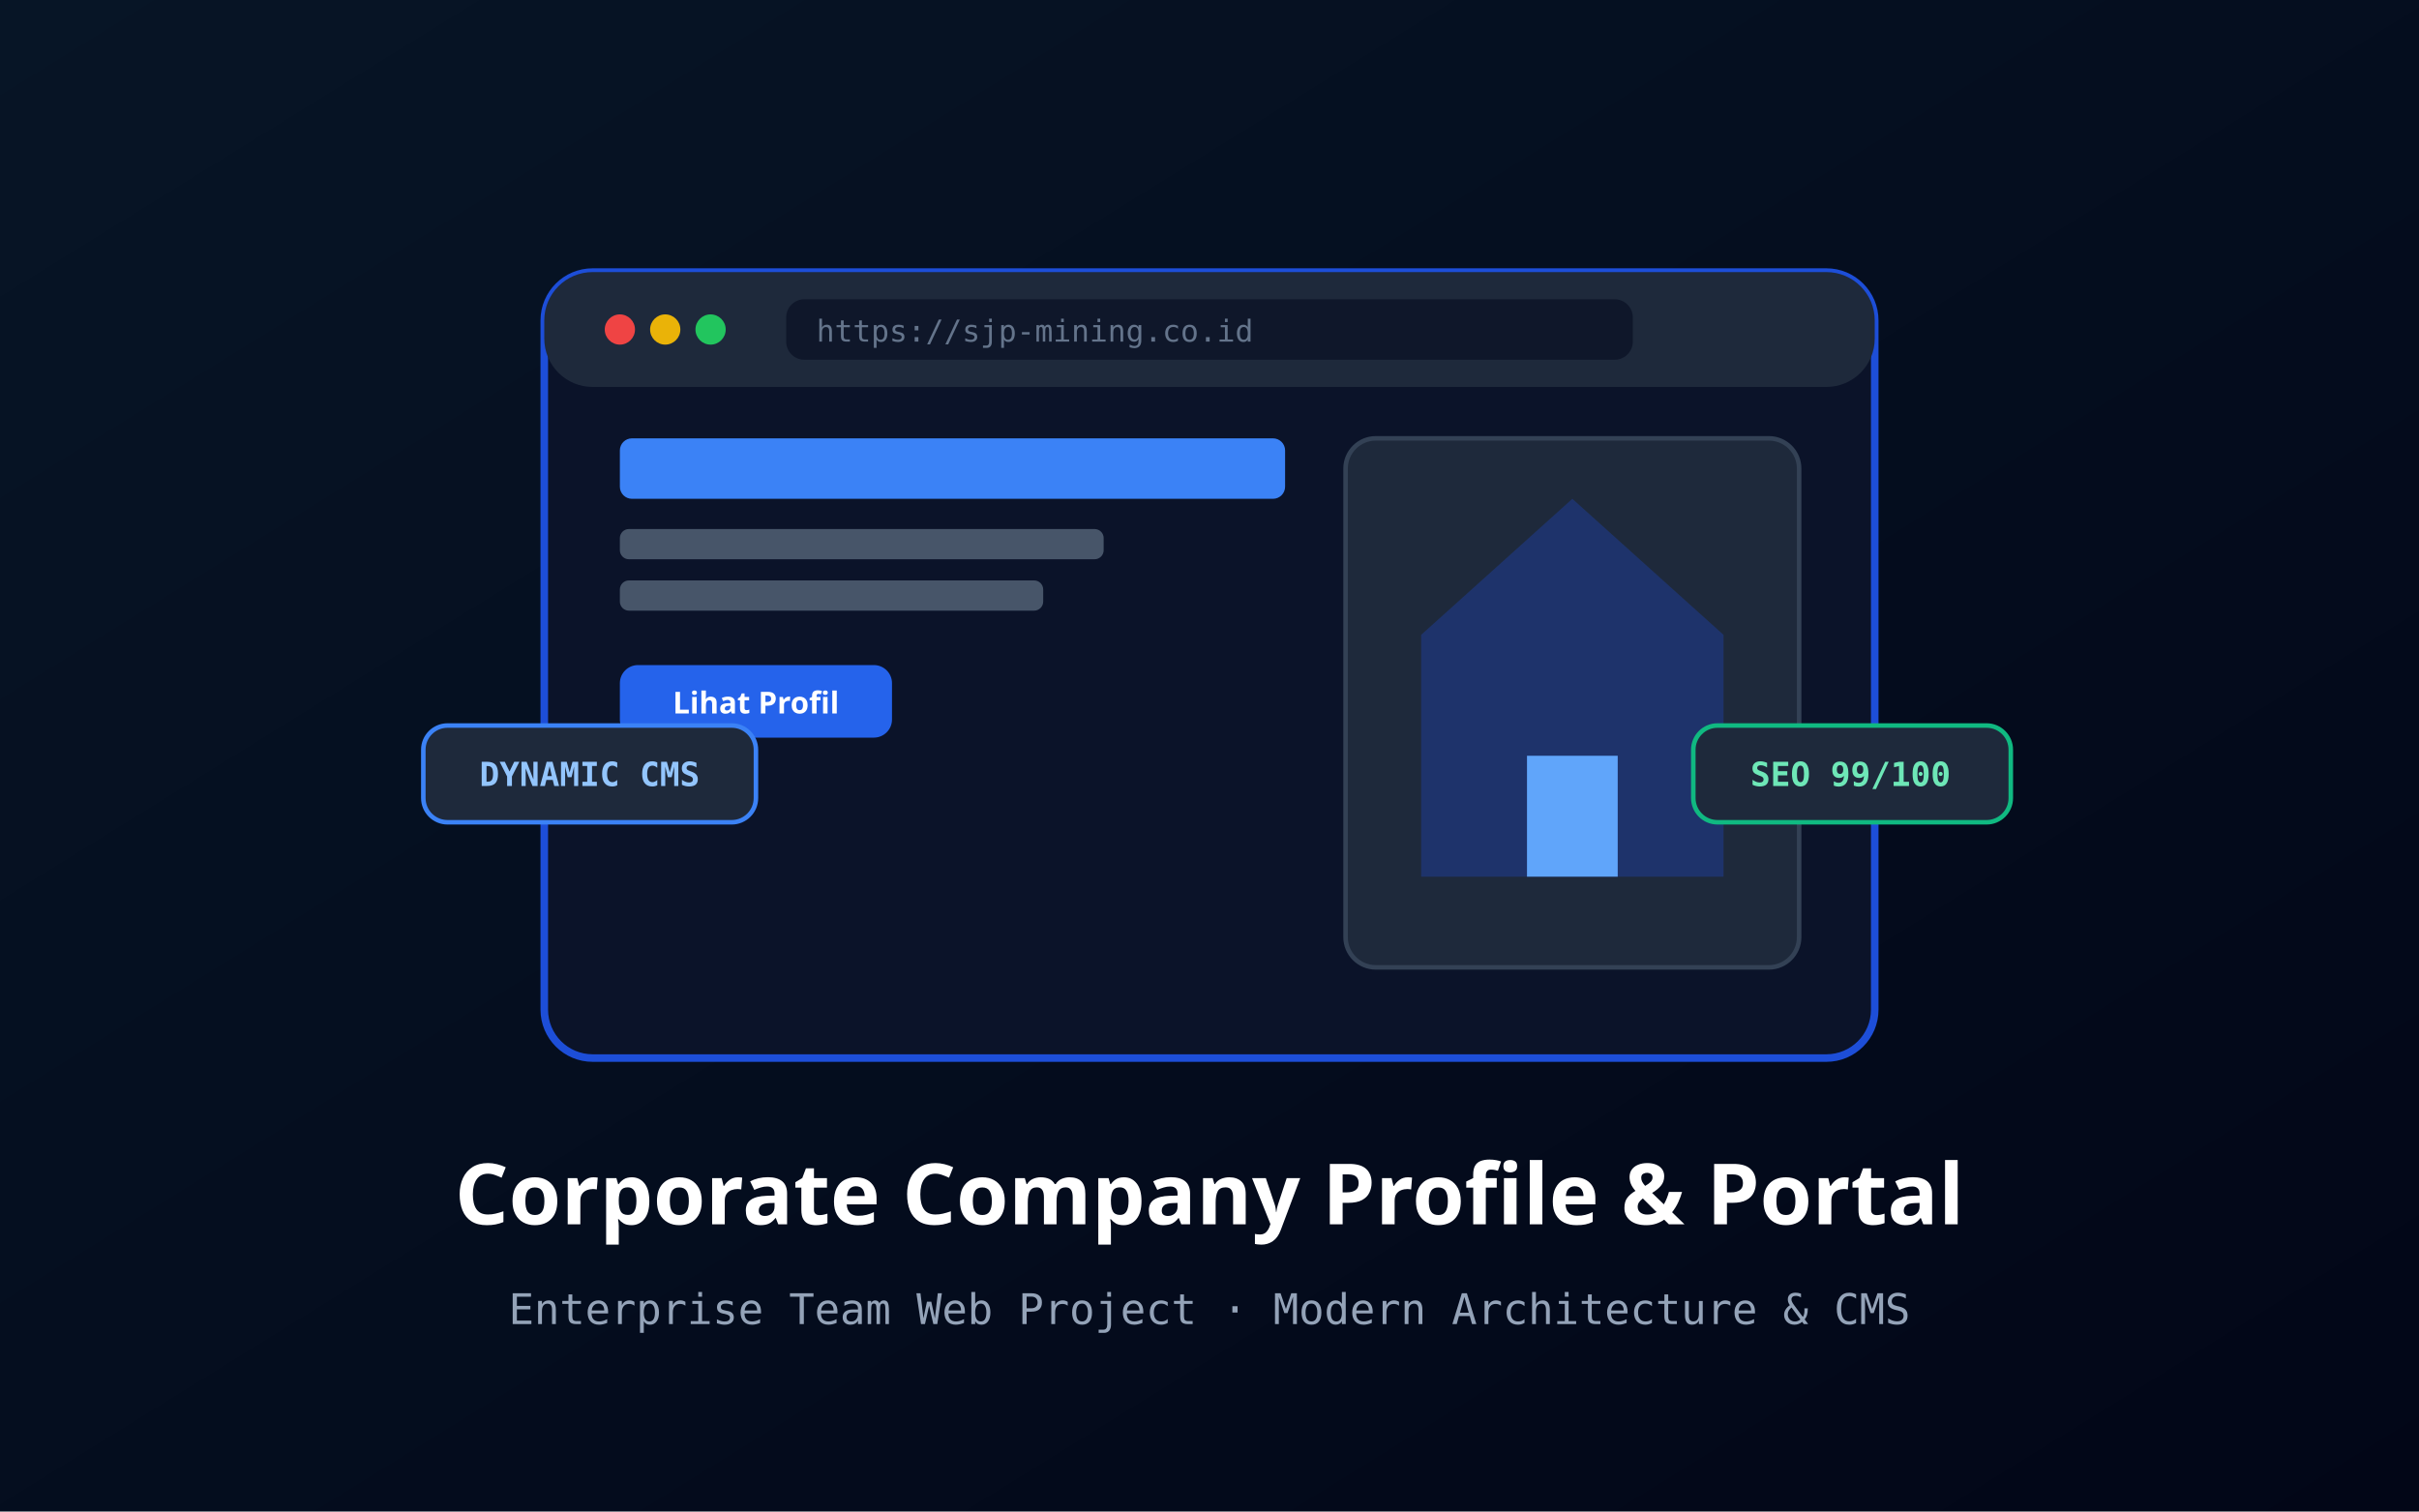
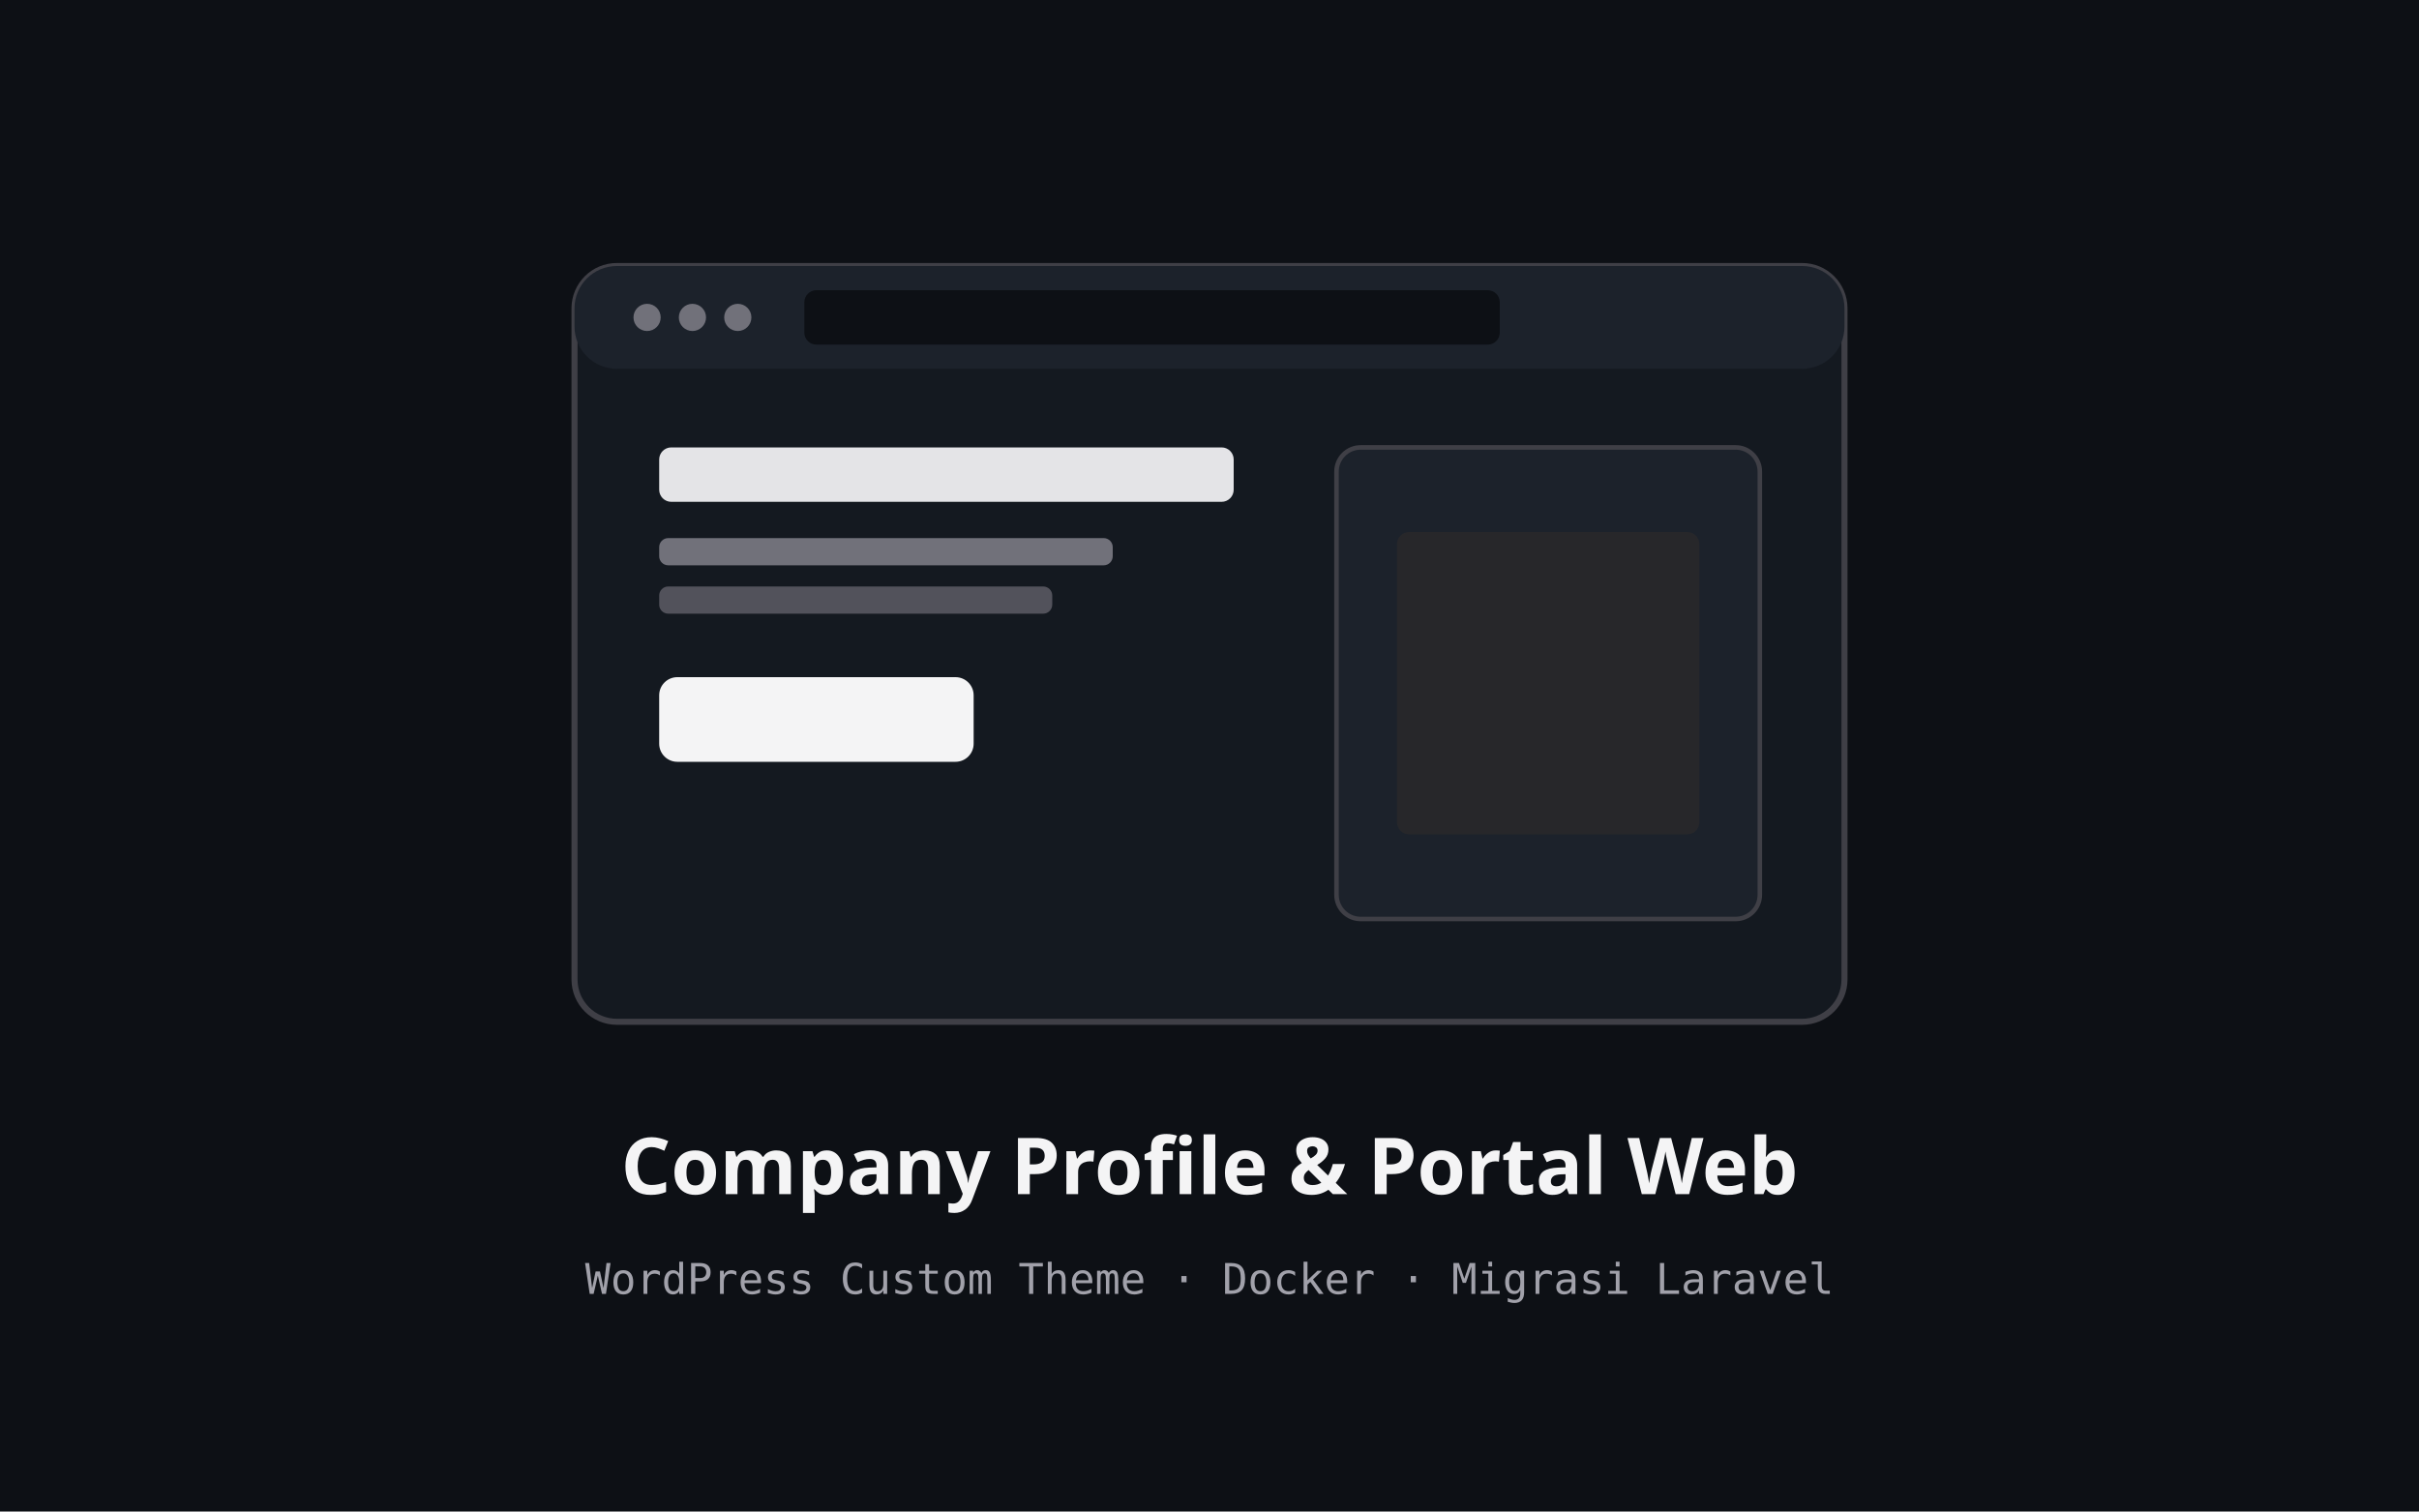
<svg xmlns="http://www.w3.org/2000/svg" viewBox="0 0 800 500">
-   <defs>
-     <linearGradient id="bgCompro" x1="0" y1="0" x2="1" y2="1">
-       <stop offset="0%" stop-color="#071526" />
-       <stop offset="100%" stop-color="#020617" />
-     </linearGradient>
-   </defs>
-   <rect width="800" height="500" fill="url(#bgCompro)" />
-   <rect x="180" y="90" width="440" height="260" rx="16" fill="#0b1329" stroke="#1d4ed8" stroke-width="2.5" />
-   <rect x="180" y="90" width="440" height="38" rx="16" fill="#1e293b" />
-   <circle cx="205" cy="109" r="5" fill="#ef4444" />
-   <circle cx="220" cy="109" r="5" fill="#eab308" />
-   <circle cx="235" cy="109" r="5" fill="#22c55e" />
-   <rect x="260" y="99" width="280" height="20" rx="6" fill="#0f172a" />
-   <text x="270" y="113" fill="#64748b" font-family="monospace" font-size="10">https://sjp-mining.co.id</text>
-   <rect x="205" y="145" width="220" height="20" rx="4" fill="#3b82f6" />
-   <rect x="205" y="175" width="160" height="10" rx="3" fill="#475569" />
-   <rect x="205" y="192" width="140" height="10" rx="3" fill="#475569" />
-   <rect x="205" y="220" width="90" height="24" rx="6" fill="#2563eb" />
-   <text x="250" y="236" text-anchor="middle" fill="#ffffff" font-family="sans-serif" font-size="10" font-weight="bold">Lihat Profil</text>
-   <rect x="445" y="145" width="150" height="175" rx="10" fill="#1e293b" stroke="#334155" stroke-width="1.5" />
-   <polygon points="520,165 470,210 470,290 570,290 570,210" fill="#1e3a8a" opacity="0.6" />
-   <rect x="505" y="250" width="30" height="40" fill="#60a5fa" />
-   <g transform="translate(140, 240)">
-     <rect width="110" height="32" rx="8" fill="#1e293b" stroke="#3b82f6" stroke-width="1.5" />
-     <text x="55" y="20" text-anchor="middle" fill="#93c5fd" font-family="monospace" font-size="11" font-weight="bold">DYNAMIC CMS</text>
-   </g>
-   <g transform="translate(560, 240)">
-     <rect width="105" height="32" rx="8" fill="#1e293b" stroke="#10b981" stroke-width="1.5" />
-     <text x="52" y="20" text-anchor="middle" fill="#6ee7b7" font-family="monospace" font-size="11" font-weight="bold">SEO 99/100</text>
-   </g>
-   <text x="400" y="405" text-anchor="middle" fill="#ffffff" font-family="system-ui, sans-serif" font-size="28" font-weight="bold">Corporate Company Profile &amp; Portal</text>
-   <text x="400" y="438" text-anchor="middle" fill="#94a3b8" font-family="monospace" font-size="14">Enterprise Team Web Project · Modern Architecture &amp; CMS</text>
+   <rect width="800" height="500" fill="#0d1015" />
+   <rect x="190" y="88" width="420" height="250" rx="14" fill="#141920" stroke="#3f3f46" stroke-width="2" />
+   <rect x="190" y="88" width="420" height="34" rx="14" fill="#1c222b" />
+   <circle cx="214" cy="105" r="4.5" fill="#71717a" />
+   <circle cx="229" cy="105" r="4.5" fill="#71717a" />
+   <circle cx="244" cy="105" r="4.5" fill="#71717a" />
+   <rect x="266" y="96" width="230" height="18" rx="4" fill="#0d1015" />
+   <rect x="218" y="148" width="190" height="18" rx="4" fill="#e4e4e7" />
+   <rect x="218" y="178" width="150" height="9" rx="3" fill="#71717a" />
+   <rect x="218" y="194" width="130" height="9" rx="3" fill="#52525b" />
+   <rect x="218" y="224" width="104" height="28" rx="6" fill="#f4f4f5" />
+   <rect x="442" y="148" width="140" height="156" rx="8" fill="#1c222b" stroke="#3f3f46" stroke-width="1.5" />
+   <rect x="462" y="176" width="100" height="100" rx="4" fill="#27272a" />
+   <text x="400" y="395" text-anchor="middle" fill="#f4f4f5" font-family="system-ui, sans-serif" font-size="26" font-weight="bold">Company Profile &amp; Portal Web</text>
+   <text x="400" y="428" text-anchor="middle" fill="#a1a1aa" font-family="monospace" font-size="14">WordPress Custom Theme · Docker · Migrasi Laravel</text>
</svg>
